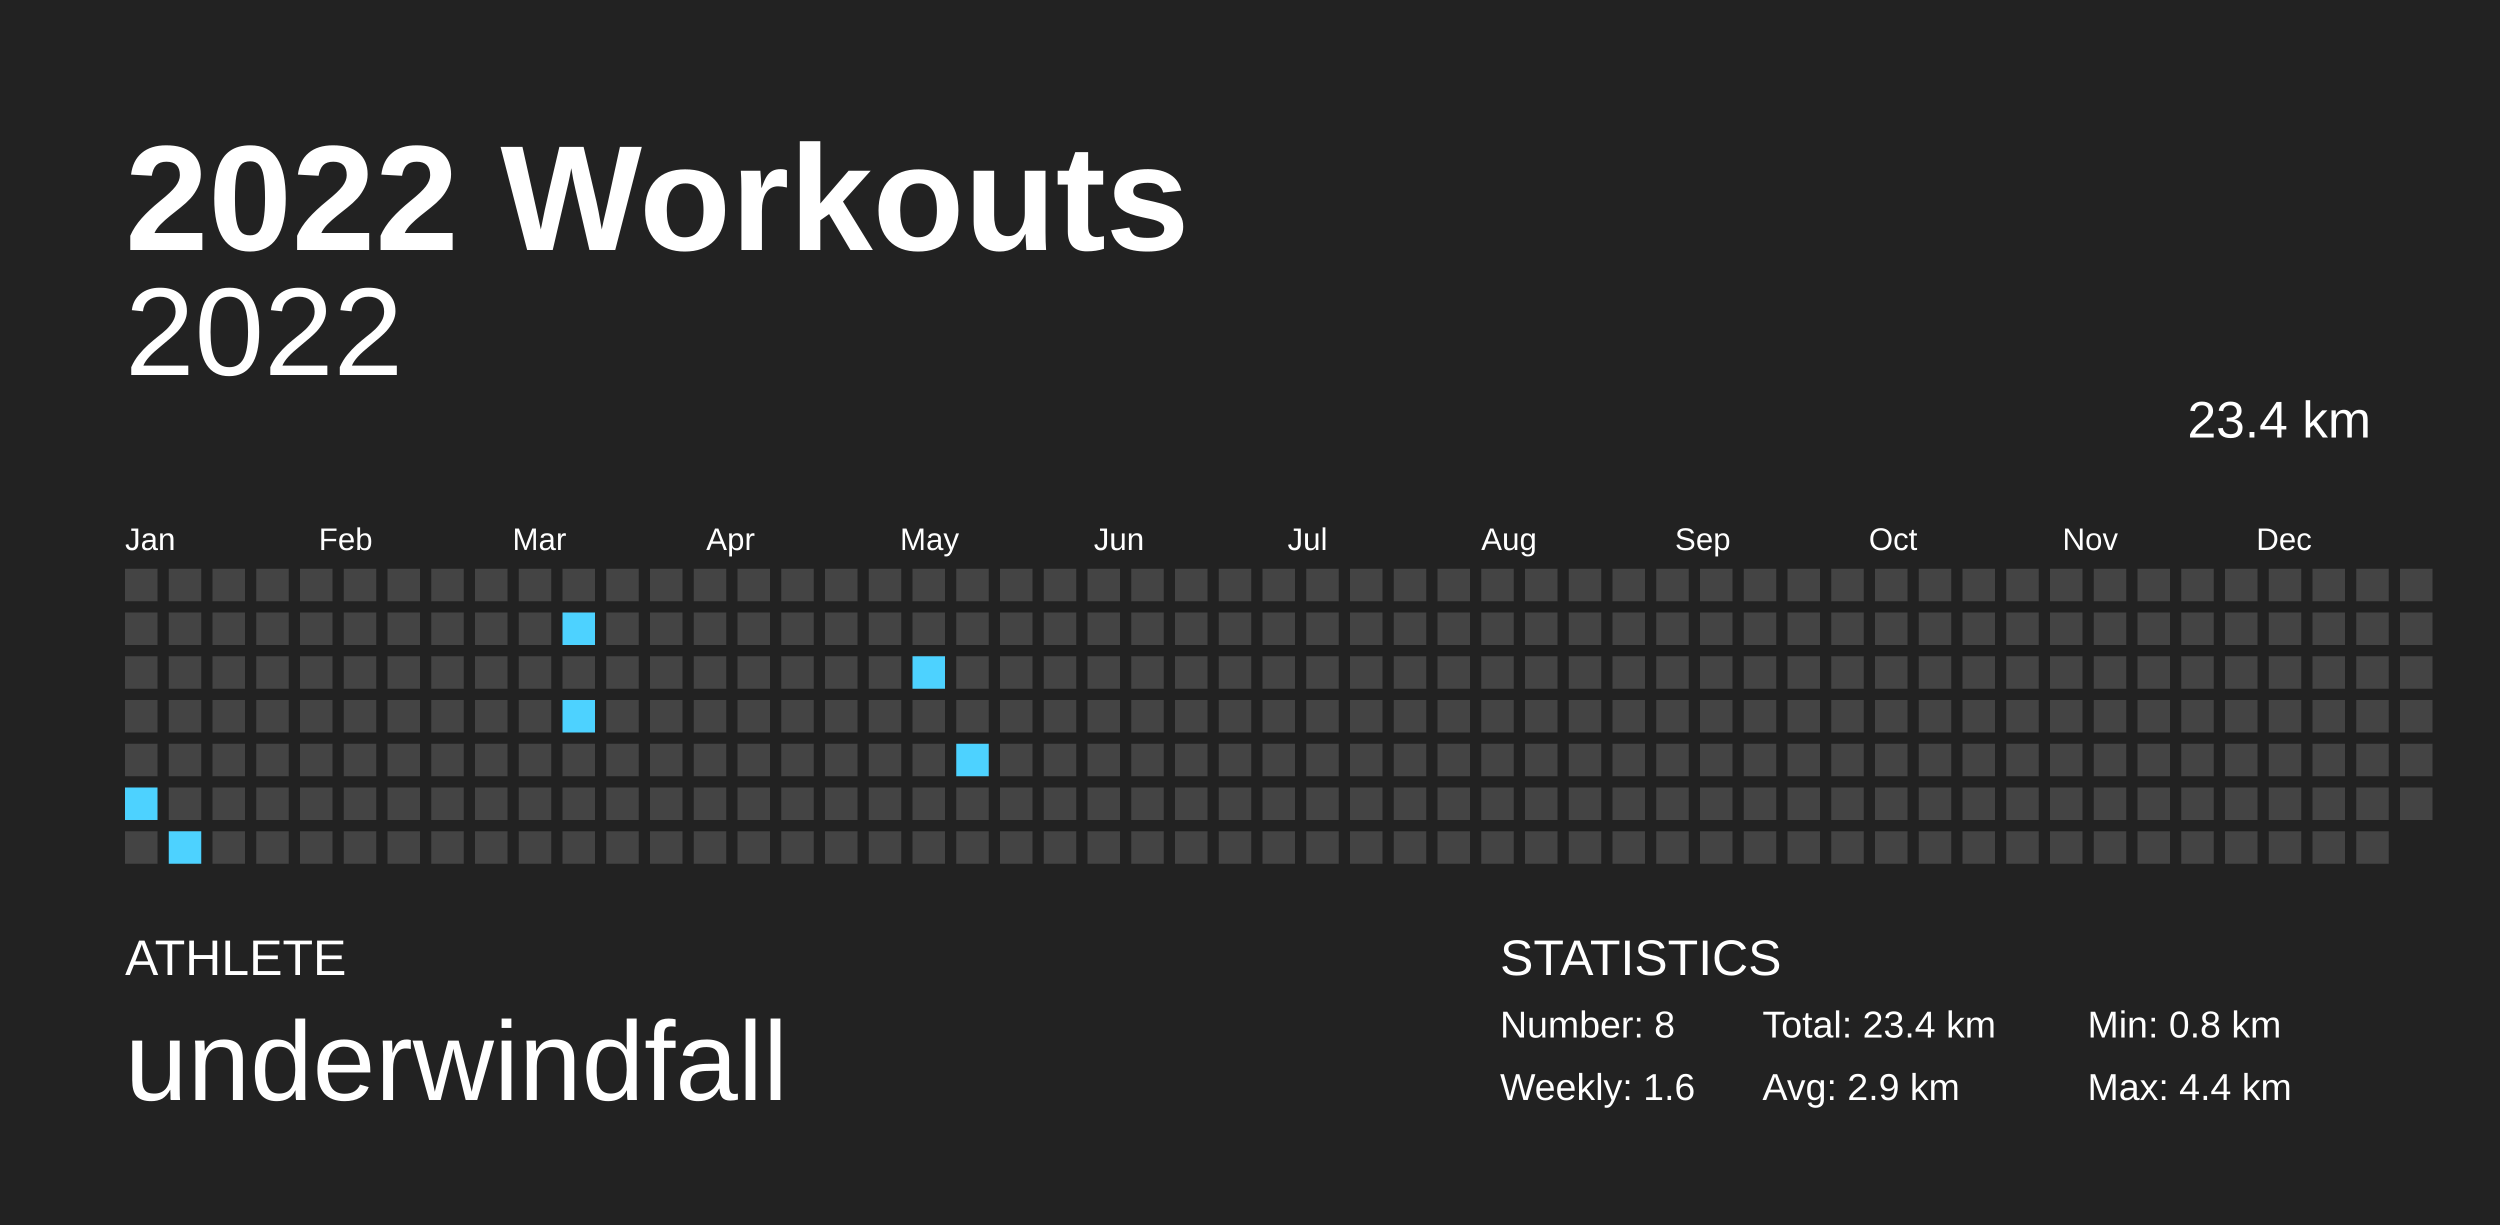
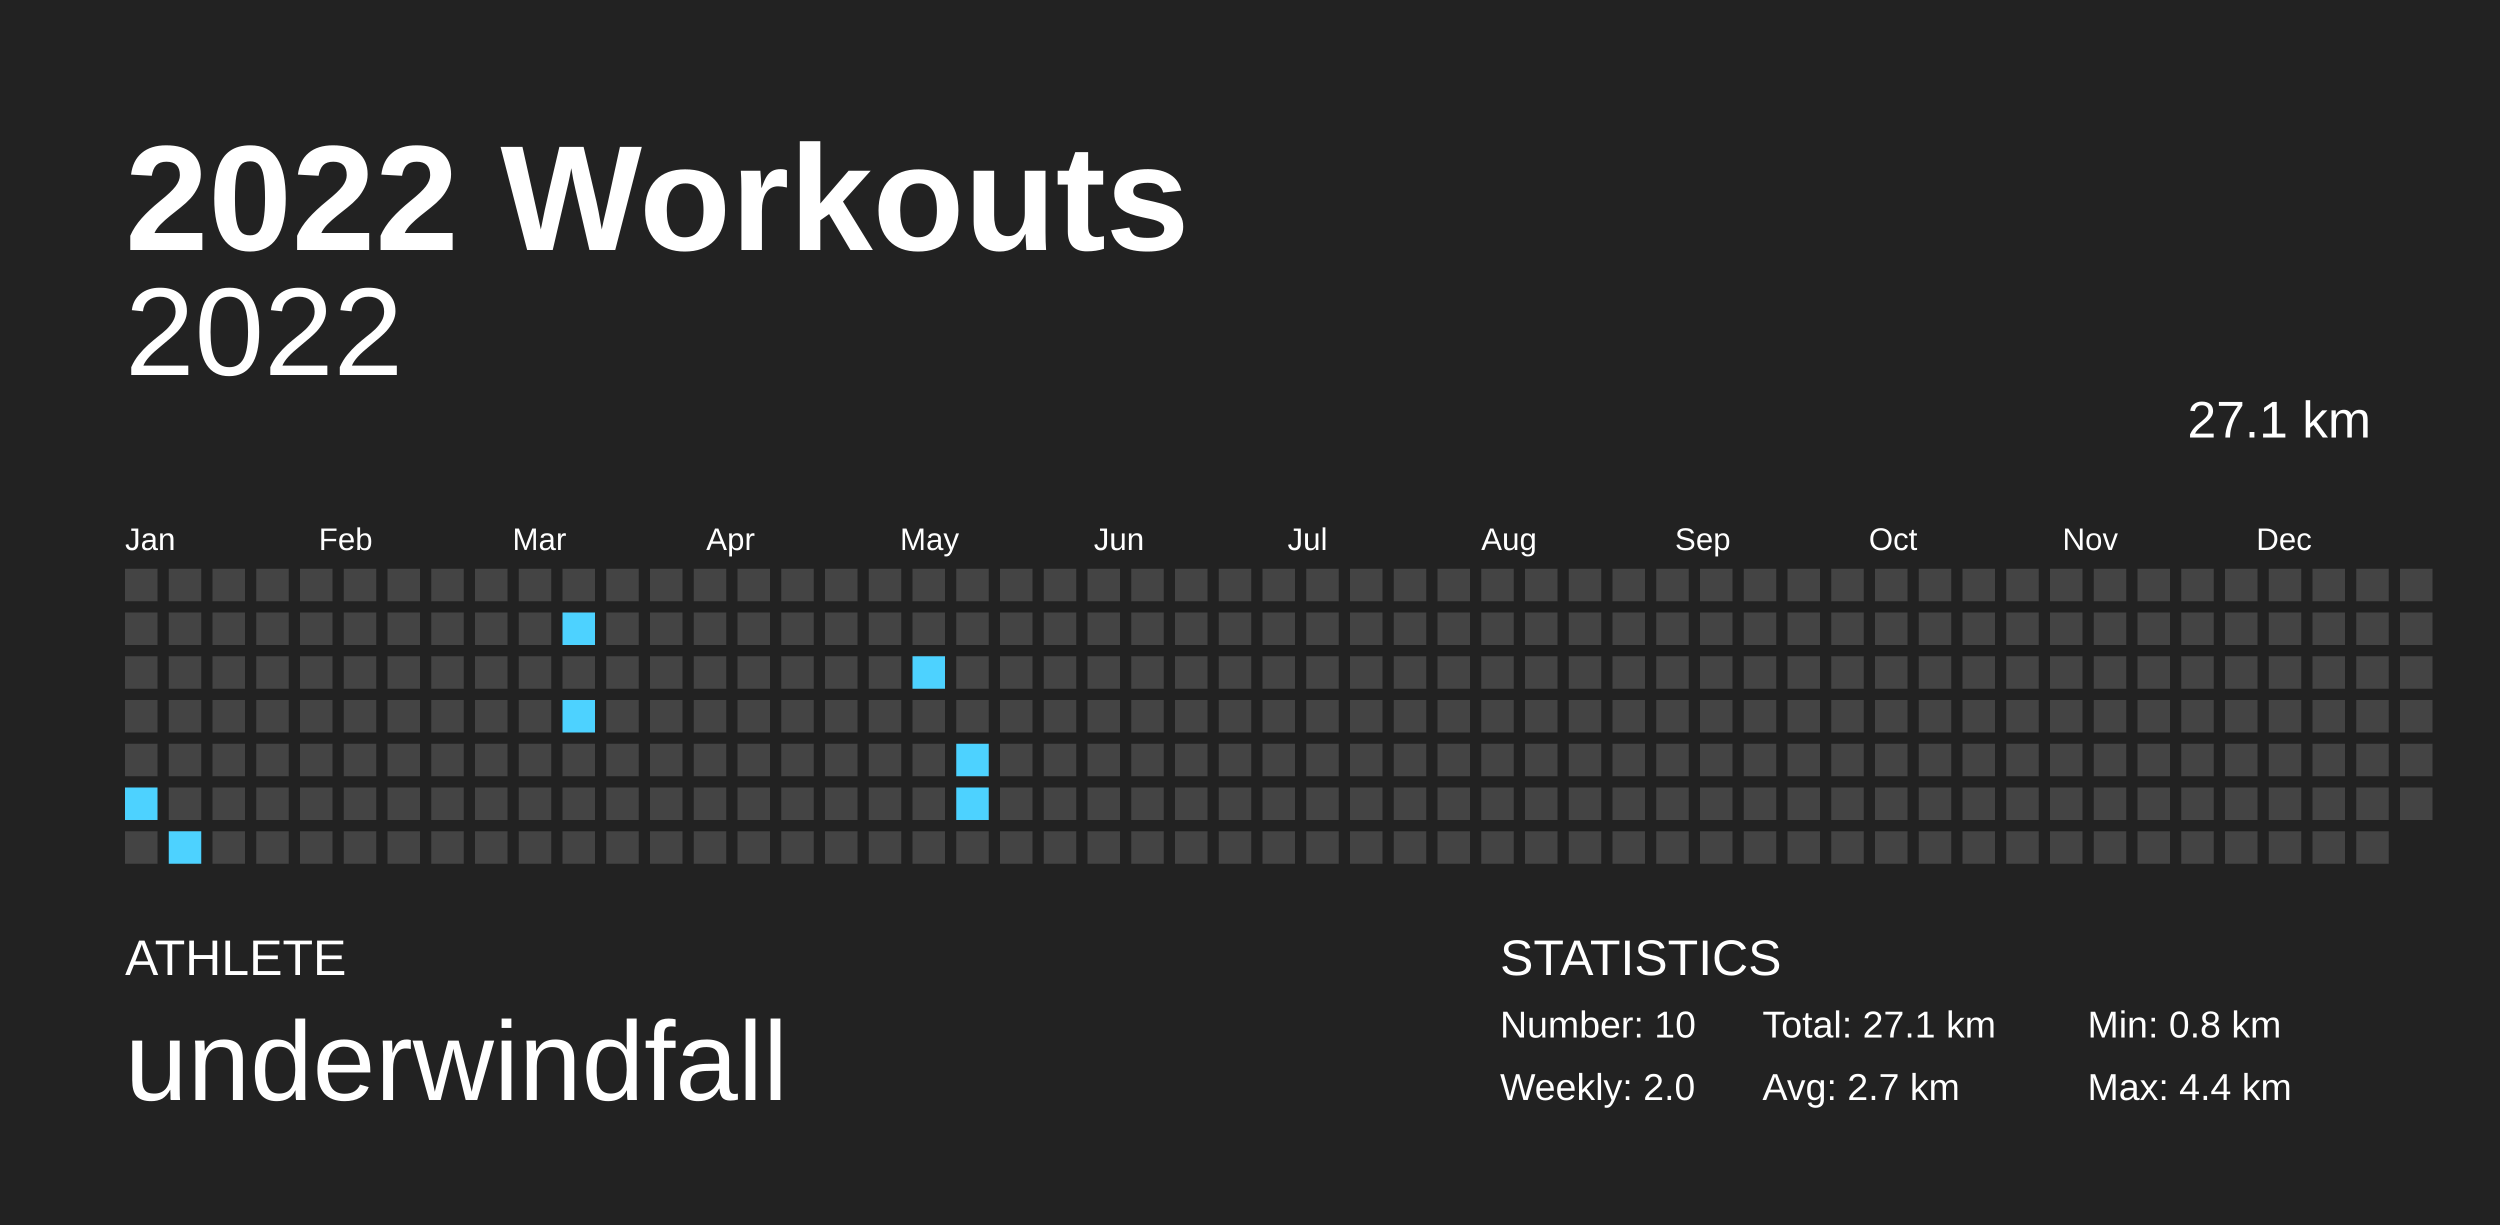
<svg xmlns="http://www.w3.org/2000/svg" baseProfile="full" height="98mm" version="1.1" viewBox="0,0,200,98" width="200mm">
  <defs />
  <rect fill="#222222" height="98" width="200" x="0" y="0" />
  <text fill="#FFFFFF" style="font-size:12px; font-family:Arial; font-weight:bold;" x="10" y="20">2022 Workouts</text>
  <text fill="#FFFFFF" style="font-size:4px; font-family:Arial" x="10" y="78">ATHLETE</text>
  <text fill="#FFFFFF" style="font-size:9px; font-family:Arial" x="10" y="88">underwindfall</text>
  <text fill="#FFFFFF" style="font-size:4px; font-family:Arial" x="120" y="78">STATISTICS</text>
-   <text fill="#FFFFFF" style="font-size:3px; font-family:Arial" x="120" y="83">Number: 8</text>
-   <text fill="#FFFFFF" style="font-size:3px; font-family:Arial" x="120" y="88">Weekly: 1.6</text>
-   <text fill="#FFFFFF" style="font-size:3px; font-family:Arial" x="141" y="83">Total: 23.4 km</text>
-   <text fill="#FFFFFF" style="font-size:3px; font-family:Arial" x="141" y="88">Avg: 2.9 km</text>
+   <text fill="#FFFFFF" style="font-size:3px; font-family:Arial" x="120" y="83">Number: 10</text>
+   <text fill="#FFFFFF" style="font-size:3px; font-family:Arial" x="120" y="88">Weekly: 2.0</text>
+   <text fill="#FFFFFF" style="font-size:3px; font-family:Arial" x="141" y="83">Total: 27.1 km</text>
+   <text fill="#FFFFFF" style="font-size:3px; font-family:Arial" x="141" y="88">Avg: 2.7 km</text>
  <text fill="#FFFFFF" style="font-size:3px; font-family:Arial" x="167" y="83">Min: 0.8 km</text>
  <text fill="#FFFFFF" style="font-size:3px; font-family:Arial" x="167" y="88">Max: 4.4 km</text>
  <text alignment-baseline="hanging" fill="#FFFFFF" style="font-size:10.0px; font-family:Arial;" x="10" y="30">2022</text>
-   <text alignment-baseline="hanging" fill="#FFFFFF" style="font-size:4.125px; font-family:Arial;" x="175" y="35">23.4 km</text>
+   <text alignment-baseline="hanging" fill="#FFFFFF" style="font-size:4.125px; font-family:Arial;" x="175" y="35">27.1 km</text>
  <text fill="#FFFFFF" style="font-size:2.5px; font-family:Arial" x="10.0" y="44">Jan</text>
  <text fill="#FFFFFF" style="font-size:2.5px; font-family:Arial" x="25.5" y="44">Feb</text>
  <text fill="#FFFFFF" style="font-size:2.5px; font-family:Arial" x="41.0" y="44">Mar</text>
  <text fill="#FFFFFF" style="font-size:2.5px; font-family:Arial" x="56.5" y="44">Apr</text>
  <text fill="#FFFFFF" style="font-size:2.5px; font-family:Arial" x="72.0" y="44">May</text>
  <text fill="#FFFFFF" style="font-size:2.5px; font-family:Arial" x="87.5" y="44">Jun</text>
  <text fill="#FFFFFF" style="font-size:2.5px; font-family:Arial" x="103.0" y="44">Jul</text>
  <text fill="#FFFFFF" style="font-size:2.5px; font-family:Arial" x="118.5" y="44">Aug</text>
  <text fill="#FFFFFF" style="font-size:2.5px; font-family:Arial" x="134.0" y="44">Sep</text>
  <text fill="#FFFFFF" style="font-size:2.5px; font-family:Arial" x="149.5" y="44">Oct</text>
  <text fill="#FFFFFF" style="font-size:2.5px; font-family:Arial" x="165.0" y="44">Nov</text>
  <text fill="#FFFFFF" style="font-size:2.5px; font-family:Arial" x="180.5" y="44">Dec</text>
  <rect fill="#444444" height="2.6" width="2.6" x="10.0" y="45.5" />
  <rect fill="#444444" height="2.6" width="2.6" x="10.0" y="49.0" />
  <rect fill="#444444" height="2.6" width="2.6" x="10.0" y="52.5" />
  <rect fill="#444444" height="2.6" width="2.6" x="10.0" y="56.0" />
  <rect fill="#444444" height="2.6" width="2.6" x="10.0" y="59.5" />
  <rect fill="#4dd2ff" height="2.6" width="2.6" x="10.0" y="63.0" />
  <rect fill="#444444" height="2.6" width="2.6" x="10.0" y="66.5" />
  <rect fill="#444444" height="2.6" width="2.6" x="13.5" y="45.5" />
  <rect fill="#444444" height="2.6" width="2.6" x="13.5" y="49.0" />
  <rect fill="#444444" height="2.6" width="2.6" x="13.5" y="52.5" />
  <rect fill="#444444" height="2.6" width="2.6" x="13.5" y="56.0" />
  <rect fill="#444444" height="2.6" width="2.6" x="13.5" y="59.5" />
  <rect fill="#444444" height="2.6" width="2.6" x="13.5" y="63.0" />
  <rect fill="#4dd2ff" height="2.6" width="2.6" x="13.5" y="66.5" />
  <rect fill="#444444" height="2.6" width="2.6" x="17.0" y="45.5" />
  <rect fill="#444444" height="2.6" width="2.6" x="17.0" y="49.0" />
  <rect fill="#444444" height="2.6" width="2.6" x="17.0" y="52.5" />
  <rect fill="#444444" height="2.6" width="2.6" x="17.0" y="56.0" />
  <rect fill="#444444" height="2.6" width="2.6" x="17.0" y="59.5" />
  <rect fill="#444444" height="2.6" width="2.6" x="17.0" y="63.0" />
  <rect fill="#444444" height="2.6" width="2.6" x="17.0" y="66.5" />
  <rect fill="#444444" height="2.6" width="2.6" x="20.5" y="45.5" />
  <rect fill="#444444" height="2.6" width="2.6" x="20.5" y="49.0" />
  <rect fill="#444444" height="2.6" width="2.6" x="20.5" y="52.5" />
  <rect fill="#444444" height="2.6" width="2.6" x="20.5" y="56.0" />
  <rect fill="#444444" height="2.6" width="2.6" x="20.5" y="59.5" />
  <rect fill="#444444" height="2.6" width="2.6" x="20.5" y="63.0" />
  <rect fill="#444444" height="2.6" width="2.6" x="20.5" y="66.5" />
  <rect fill="#444444" height="2.6" width="2.6" x="24.0" y="45.5" />
  <rect fill="#444444" height="2.6" width="2.6" x="24.0" y="49.0" />
  <rect fill="#444444" height="2.6" width="2.6" x="24.0" y="52.5" />
  <rect fill="#444444" height="2.6" width="2.6" x="24.0" y="56.0" />
  <rect fill="#444444" height="2.6" width="2.6" x="24.0" y="59.5" />
  <rect fill="#444444" height="2.6" width="2.6" x="24.0" y="63.0" />
  <rect fill="#444444" height="2.6" width="2.6" x="24.0" y="66.5" />
  <rect fill="#444444" height="2.6" width="2.6" x="27.5" y="45.5" />
  <rect fill="#444444" height="2.6" width="2.6" x="27.5" y="49.0" />
  <rect fill="#444444" height="2.6" width="2.6" x="27.5" y="52.5" />
  <rect fill="#444444" height="2.6" width="2.6" x="27.5" y="56.0" />
  <rect fill="#444444" height="2.6" width="2.6" x="27.5" y="59.5" />
  <rect fill="#444444" height="2.6" width="2.6" x="27.5" y="63.0" />
  <rect fill="#444444" height="2.6" width="2.6" x="27.5" y="66.5" />
  <rect fill="#444444" height="2.6" width="2.6" x="31.0" y="45.5" />
  <rect fill="#444444" height="2.6" width="2.6" x="31.0" y="49.0" />
  <rect fill="#444444" height="2.6" width="2.6" x="31.0" y="52.5" />
  <rect fill="#444444" height="2.6" width="2.6" x="31.0" y="56.0" />
  <rect fill="#444444" height="2.6" width="2.6" x="31.0" y="59.5" />
  <rect fill="#444444" height="2.6" width="2.6" x="31.0" y="63.0" />
  <rect fill="#444444" height="2.6" width="2.6" x="31.0" y="66.5" />
  <rect fill="#444444" height="2.6" width="2.6" x="34.5" y="45.5" />
  <rect fill="#444444" height="2.6" width="2.6" x="34.5" y="49.0" />
  <rect fill="#444444" height="2.6" width="2.6" x="34.5" y="52.5" />
  <rect fill="#444444" height="2.6" width="2.6" x="34.5" y="56.0" />
  <rect fill="#444444" height="2.6" width="2.6" x="34.5" y="59.5" />
  <rect fill="#444444" height="2.6" width="2.6" x="34.5" y="63.0" />
  <rect fill="#444444" height="2.6" width="2.6" x="34.5" y="66.5" />
  <rect fill="#444444" height="2.6" width="2.6" x="38.0" y="45.5" />
  <rect fill="#444444" height="2.6" width="2.6" x="38.0" y="49.0" />
  <rect fill="#444444" height="2.6" width="2.6" x="38.0" y="52.5" />
  <rect fill="#444444" height="2.6" width="2.6" x="38.0" y="56.0" />
  <rect fill="#444444" height="2.6" width="2.6" x="38.0" y="59.5" />
  <rect fill="#444444" height="2.6" width="2.6" x="38.0" y="63.0" />
  <rect fill="#444444" height="2.6" width="2.6" x="38.0" y="66.5" />
  <rect fill="#444444" height="2.6" width="2.6" x="41.5" y="45.5" />
  <rect fill="#444444" height="2.6" width="2.6" x="41.5" y="49.0" />
  <rect fill="#444444" height="2.6" width="2.6" x="41.5" y="52.5" />
  <rect fill="#444444" height="2.6" width="2.6" x="41.5" y="56.0" />
  <rect fill="#444444" height="2.6" width="2.6" x="41.5" y="59.5" />
  <rect fill="#444444" height="2.6" width="2.6" x="41.5" y="63.0" />
  <rect fill="#444444" height="2.6" width="2.6" x="41.5" y="66.5" />
  <rect fill="#444444" height="2.6" width="2.6" x="45.0" y="45.5" />
  <rect fill="#4dd2ff" height="2.6" width="2.6" x="45.0" y="49.0" />
  <rect fill="#444444" height="2.6" width="2.6" x="45.0" y="52.5" />
  <rect fill="#4dd2ff" height="2.6" width="2.6" x="45.0" y="56.0" />
  <rect fill="#444444" height="2.6" width="2.6" x="45.0" y="59.5" />
  <rect fill="#444444" height="2.6" width="2.6" x="45.0" y="63.0" />
  <rect fill="#444444" height="2.6" width="2.6" x="45.0" y="66.5" />
  <rect fill="#444444" height="2.6" width="2.6" x="48.5" y="45.5" />
  <rect fill="#444444" height="2.6" width="2.6" x="48.5" y="49.0" />
  <rect fill="#444444" height="2.6" width="2.6" x="48.5" y="52.5" />
  <rect fill="#444444" height="2.6" width="2.6" x="48.5" y="56.0" />
  <rect fill="#444444" height="2.6" width="2.6" x="48.5" y="59.5" />
  <rect fill="#444444" height="2.6" width="2.6" x="48.5" y="63.0" />
  <rect fill="#444444" height="2.6" width="2.6" x="48.5" y="66.5" />
  <rect fill="#444444" height="2.6" width="2.6" x="52.0" y="45.5" />
  <rect fill="#444444" height="2.6" width="2.6" x="52.0" y="49.0" />
  <rect fill="#444444" height="2.6" width="2.6" x="52.0" y="52.5" />
  <rect fill="#444444" height="2.6" width="2.6" x="52.0" y="56.0" />
  <rect fill="#444444" height="2.6" width="2.6" x="52.0" y="59.5" />
  <rect fill="#444444" height="2.6" width="2.6" x="52.0" y="63.0" />
  <rect fill="#444444" height="2.6" width="2.6" x="52.0" y="66.5" />
  <rect fill="#444444" height="2.6" width="2.6" x="55.5" y="45.5" />
  <rect fill="#444444" height="2.6" width="2.6" x="55.5" y="49.0" />
  <rect fill="#444444" height="2.6" width="2.6" x="55.5" y="52.5" />
  <rect fill="#444444" height="2.6" width="2.6" x="55.5" y="56.0" />
  <rect fill="#444444" height="2.6" width="2.6" x="55.5" y="59.5" />
  <rect fill="#444444" height="2.6" width="2.6" x="55.5" y="63.0" />
  <rect fill="#444444" height="2.6" width="2.6" x="55.5" y="66.5" />
  <rect fill="#444444" height="2.6" width="2.6" x="59.0" y="45.5" />
  <rect fill="#444444" height="2.6" width="2.6" x="59.0" y="49.0" />
  <rect fill="#444444" height="2.6" width="2.6" x="59.0" y="52.5" />
  <rect fill="#444444" height="2.6" width="2.6" x="59.0" y="56.0" />
  <rect fill="#444444" height="2.6" width="2.6" x="59.0" y="59.5" />
  <rect fill="#444444" height="2.6" width="2.6" x="59.0" y="63.0" />
  <rect fill="#444444" height="2.6" width="2.6" x="59.0" y="66.5" />
  <rect fill="#444444" height="2.6" width="2.6" x="62.5" y="45.5" />
  <rect fill="#444444" height="2.6" width="2.6" x="62.5" y="49.0" />
  <rect fill="#444444" height="2.6" width="2.6" x="62.5" y="52.5" />
  <rect fill="#444444" height="2.6" width="2.6" x="62.5" y="56.0" />
  <rect fill="#444444" height="2.6" width="2.6" x="62.5" y="59.5" />
  <rect fill="#444444" height="2.6" width="2.6" x="62.5" y="63.0" />
  <rect fill="#444444" height="2.6" width="2.6" x="62.5" y="66.5" />
  <rect fill="#444444" height="2.6" width="2.6" x="66.0" y="45.5" />
  <rect fill="#444444" height="2.6" width="2.6" x="66.0" y="49.0" />
  <rect fill="#444444" height="2.6" width="2.6" x="66.0" y="52.5" />
  <rect fill="#444444" height="2.6" width="2.6" x="66.0" y="56.0" />
  <rect fill="#444444" height="2.6" width="2.6" x="66.0" y="59.5" />
  <rect fill="#444444" height="2.6" width="2.6" x="66.0" y="63.0" />
  <rect fill="#444444" height="2.6" width="2.6" x="66.0" y="66.5" />
  <rect fill="#444444" height="2.6" width="2.6" x="69.5" y="45.5" />
  <rect fill="#444444" height="2.6" width="2.6" x="69.5" y="49.0" />
  <rect fill="#444444" height="2.6" width="2.6" x="69.5" y="52.5" />
  <rect fill="#444444" height="2.6" width="2.6" x="69.5" y="56.0" />
  <rect fill="#444444" height="2.6" width="2.6" x="69.5" y="59.5" />
  <rect fill="#444444" height="2.6" width="2.6" x="69.5" y="63.0" />
  <rect fill="#444444" height="2.6" width="2.6" x="69.5" y="66.5" />
  <rect fill="#444444" height="2.6" width="2.6" x="73.0" y="45.5" />
  <rect fill="#444444" height="2.6" width="2.6" x="73.0" y="49.0" />
  <rect fill="#4dd2ff" height="2.6" width="2.6" x="73.0" y="52.5" />
  <rect fill="#444444" height="2.6" width="2.6" x="73.0" y="56.0" />
  <rect fill="#444444" height="2.6" width="2.6" x="73.0" y="59.5" />
  <rect fill="#444444" height="2.6" width="2.6" x="73.0" y="63.0" />
  <rect fill="#444444" height="2.6" width="2.6" x="73.0" y="66.5" />
  <rect fill="#444444" height="2.6" width="2.6" x="76.5" y="45.5" />
  <rect fill="#444444" height="2.6" width="2.6" x="76.5" y="49.0" />
  <rect fill="#444444" height="2.6" width="2.6" x="76.5" y="52.5" />
  <rect fill="#444444" height="2.6" width="2.6" x="76.5" y="56.0" />
  <rect fill="#4dd2ff" height="2.6" width="2.6" x="76.5" y="59.5" />
-   <rect fill="#444444" height="2.6" width="2.6" x="76.5" y="63.0" />
+   <rect fill="#4dd2ff" height="2.6" width="2.6" x="76.5" y="63.0" />
  <rect fill="#444444" height="2.6" width="2.6" x="76.5" y="66.5" />
  <rect fill="#444444" height="2.6" width="2.6" x="80.0" y="45.5" />
  <rect fill="#444444" height="2.6" width="2.6" x="80.0" y="49.0" />
  <rect fill="#444444" height="2.6" width="2.6" x="80.0" y="52.5" />
  <rect fill="#444444" height="2.6" width="2.6" x="80.0" y="56.0" />
  <rect fill="#444444" height="2.6" width="2.6" x="80.0" y="59.5" />
  <rect fill="#444444" height="2.6" width="2.6" x="80.0" y="63.0" />
  <rect fill="#444444" height="2.6" width="2.6" x="80.0" y="66.5" />
  <rect fill="#444444" height="2.6" width="2.6" x="83.5" y="45.5" />
  <rect fill="#444444" height="2.6" width="2.6" x="83.5" y="49.0" />
  <rect fill="#444444" height="2.6" width="2.6" x="83.5" y="52.5" />
  <rect fill="#444444" height="2.6" width="2.6" x="83.5" y="56.0" />
  <rect fill="#444444" height="2.6" width="2.6" x="83.5" y="59.5" />
  <rect fill="#444444" height="2.6" width="2.6" x="83.5" y="63.0" />
  <rect fill="#444444" height="2.6" width="2.6" x="83.5" y="66.5" />
  <rect fill="#444444" height="2.6" width="2.6" x="87.0" y="45.5" />
  <rect fill="#444444" height="2.6" width="2.6" x="87.0" y="49.0" />
  <rect fill="#444444" height="2.6" width="2.6" x="87.0" y="52.5" />
  <rect fill="#444444" height="2.6" width="2.6" x="87.0" y="56.0" />
  <rect fill="#444444" height="2.6" width="2.6" x="87.0" y="59.5" />
  <rect fill="#444444" height="2.6" width="2.6" x="87.0" y="63.0" />
  <rect fill="#444444" height="2.6" width="2.6" x="87.0" y="66.5" />
  <rect fill="#444444" height="2.6" width="2.6" x="90.5" y="45.5" />
  <rect fill="#444444" height="2.6" width="2.6" x="90.5" y="49.0" />
  <rect fill="#444444" height="2.6" width="2.6" x="90.5" y="52.5" />
  <rect fill="#444444" height="2.6" width="2.6" x="90.5" y="56.0" />
  <rect fill="#444444" height="2.6" width="2.6" x="90.5" y="59.5" />
  <rect fill="#444444" height="2.6" width="2.6" x="90.5" y="63.0" />
  <rect fill="#444444" height="2.6" width="2.6" x="90.5" y="66.5" />
  <rect fill="#444444" height="2.6" width="2.6" x="94.0" y="45.5" />
  <rect fill="#444444" height="2.6" width="2.6" x="94.0" y="49.0" />
  <rect fill="#444444" height="2.6" width="2.6" x="94.0" y="52.5" />
  <rect fill="#444444" height="2.6" width="2.6" x="94.0" y="56.0" />
  <rect fill="#444444" height="2.6" width="2.6" x="94.0" y="59.5" />
  <rect fill="#444444" height="2.6" width="2.6" x="94.0" y="63.0" />
  <rect fill="#444444" height="2.6" width="2.6" x="94.0" y="66.5" />
  <rect fill="#444444" height="2.6" width="2.6" x="97.5" y="45.5" />
  <rect fill="#444444" height="2.6" width="2.6" x="97.5" y="49.0" />
  <rect fill="#444444" height="2.6" width="2.6" x="97.5" y="52.5" />
  <rect fill="#444444" height="2.6" width="2.6" x="97.5" y="56.0" />
  <rect fill="#444444" height="2.6" width="2.6" x="97.5" y="59.5" />
  <rect fill="#444444" height="2.6" width="2.6" x="97.5" y="63.0" />
  <rect fill="#444444" height="2.6" width="2.6" x="97.5" y="66.5" />
  <rect fill="#444444" height="2.6" width="2.6" x="101.0" y="45.5" />
  <rect fill="#444444" height="2.6" width="2.6" x="101.0" y="49.0" />
  <rect fill="#444444" height="2.6" width="2.6" x="101.0" y="52.5" />
  <rect fill="#444444" height="2.6" width="2.6" x="101.0" y="56.0" />
  <rect fill="#444444" height="2.6" width="2.6" x="101.0" y="59.5" />
  <rect fill="#444444" height="2.6" width="2.6" x="101.0" y="63.0" />
  <rect fill="#444444" height="2.6" width="2.6" x="101.0" y="66.5" />
  <rect fill="#444444" height="2.6" width="2.6" x="104.5" y="45.5" />
  <rect fill="#444444" height="2.6" width="2.6" x="104.5" y="49.0" />
  <rect fill="#444444" height="2.6" width="2.6" x="104.5" y="52.5" />
  <rect fill="#444444" height="2.6" width="2.6" x="104.5" y="56.0" />
  <rect fill="#444444" height="2.6" width="2.6" x="104.5" y="59.5" />
  <rect fill="#444444" height="2.6" width="2.6" x="104.5" y="63.0" />
  <rect fill="#444444" height="2.6" width="2.6" x="104.5" y="66.5" />
  <rect fill="#444444" height="2.6" width="2.6" x="108.0" y="45.5" />
  <rect fill="#444444" height="2.6" width="2.6" x="108.0" y="49.0" />
  <rect fill="#444444" height="2.6" width="2.6" x="108.0" y="52.5" />
  <rect fill="#444444" height="2.6" width="2.6" x="108.0" y="56.0" />
  <rect fill="#444444" height="2.6" width="2.6" x="108.0" y="59.5" />
  <rect fill="#444444" height="2.6" width="2.6" x="108.0" y="63.0" />
  <rect fill="#444444" height="2.6" width="2.6" x="108.0" y="66.5" />
  <rect fill="#444444" height="2.6" width="2.6" x="111.5" y="45.5" />
  <rect fill="#444444" height="2.6" width="2.6" x="111.5" y="49.0" />
  <rect fill="#444444" height="2.6" width="2.6" x="111.5" y="52.5" />
  <rect fill="#444444" height="2.6" width="2.6" x="111.5" y="56.0" />
  <rect fill="#444444" height="2.6" width="2.6" x="111.5" y="59.5" />
  <rect fill="#444444" height="2.6" width="2.6" x="111.5" y="63.0" />
  <rect fill="#444444" height="2.6" width="2.6" x="111.5" y="66.5" />
  <rect fill="#444444" height="2.6" width="2.6" x="115.0" y="45.5" />
  <rect fill="#444444" height="2.6" width="2.6" x="115.0" y="49.0" />
  <rect fill="#444444" height="2.6" width="2.6" x="115.0" y="52.5" />
  <rect fill="#444444" height="2.6" width="2.6" x="115.0" y="56.0" />
  <rect fill="#444444" height="2.6" width="2.6" x="115.0" y="59.5" />
  <rect fill="#444444" height="2.6" width="2.6" x="115.0" y="63.0" />
  <rect fill="#444444" height="2.6" width="2.6" x="115.0" y="66.5" />
  <rect fill="#444444" height="2.6" width="2.6" x="118.5" y="45.5" />
  <rect fill="#444444" height="2.6" width="2.6" x="118.5" y="49.0" />
  <rect fill="#444444" height="2.6" width="2.6" x="118.5" y="52.5" />
  <rect fill="#444444" height="2.6" width="2.6" x="118.5" y="56.0" />
  <rect fill="#444444" height="2.6" width="2.6" x="118.5" y="59.5" />
  <rect fill="#444444" height="2.6" width="2.6" x="118.5" y="63.0" />
  <rect fill="#444444" height="2.6" width="2.6" x="118.5" y="66.5" />
  <rect fill="#444444" height="2.6" width="2.6" x="122.0" y="45.5" />
  <rect fill="#444444" height="2.6" width="2.6" x="122.0" y="49.0" />
  <rect fill="#444444" height="2.6" width="2.6" x="122.0" y="52.5" />
  <rect fill="#444444" height="2.6" width="2.6" x="122.0" y="56.0" />
  <rect fill="#444444" height="2.6" width="2.6" x="122.0" y="59.5" />
  <rect fill="#444444" height="2.6" width="2.6" x="122.0" y="63.0" />
  <rect fill="#444444" height="2.6" width="2.6" x="122.0" y="66.5" />
  <rect fill="#444444" height="2.6" width="2.6" x="125.5" y="45.5" />
  <rect fill="#444444" height="2.6" width="2.6" x="125.5" y="49.0" />
  <rect fill="#444444" height="2.6" width="2.6" x="125.5" y="52.5" />
  <rect fill="#444444" height="2.6" width="2.6" x="125.5" y="56.0" />
  <rect fill="#444444" height="2.6" width="2.6" x="125.5" y="59.5" />
  <rect fill="#444444" height="2.6" width="2.6" x="125.5" y="63.0" />
  <rect fill="#444444" height="2.6" width="2.6" x="125.5" y="66.5" />
  <rect fill="#444444" height="2.6" width="2.6" x="129.0" y="45.5" />
  <rect fill="#444444" height="2.6" width="2.6" x="129.0" y="49.0" />
  <rect fill="#444444" height="2.6" width="2.6" x="129.0" y="52.5" />
  <rect fill="#444444" height="2.6" width="2.6" x="129.0" y="56.0" />
  <rect fill="#444444" height="2.6" width="2.6" x="129.0" y="59.5" />
  <rect fill="#444444" height="2.6" width="2.6" x="129.0" y="63.0" />
  <rect fill="#444444" height="2.6" width="2.6" x="129.0" y="66.5" />
  <rect fill="#444444" height="2.6" width="2.6" x="132.5" y="45.5" />
  <rect fill="#444444" height="2.6" width="2.6" x="132.5" y="49.0" />
  <rect fill="#444444" height="2.6" width="2.6" x="132.5" y="52.5" />
  <rect fill="#444444" height="2.6" width="2.6" x="132.5" y="56.0" />
  <rect fill="#444444" height="2.6" width="2.6" x="132.5" y="59.5" />
  <rect fill="#444444" height="2.6" width="2.6" x="132.5" y="63.0" />
  <rect fill="#444444" height="2.6" width="2.6" x="132.5" y="66.5" />
  <rect fill="#444444" height="2.6" width="2.6" x="136.0" y="45.5" />
  <rect fill="#444444" height="2.6" width="2.6" x="136.0" y="49.0" />
  <rect fill="#444444" height="2.6" width="2.6" x="136.0" y="52.5" />
  <rect fill="#444444" height="2.6" width="2.6" x="136.0" y="56.0" />
  <rect fill="#444444" height="2.6" width="2.6" x="136.0" y="59.5" />
  <rect fill="#444444" height="2.6" width="2.6" x="136.0" y="63.0" />
  <rect fill="#444444" height="2.6" width="2.6" x="136.0" y="66.5" />
  <rect fill="#444444" height="2.6" width="2.6" x="139.5" y="45.5" />
  <rect fill="#444444" height="2.6" width="2.6" x="139.5" y="49.0" />
  <rect fill="#444444" height="2.6" width="2.6" x="139.5" y="52.5" />
  <rect fill="#444444" height="2.6" width="2.6" x="139.5" y="56.0" />
  <rect fill="#444444" height="2.6" width="2.6" x="139.5" y="59.5" />
  <rect fill="#444444" height="2.6" width="2.6" x="139.5" y="63.0" />
  <rect fill="#444444" height="2.6" width="2.6" x="139.5" y="66.5" />
  <rect fill="#444444" height="2.6" width="2.6" x="143.0" y="45.5" />
  <rect fill="#444444" height="2.6" width="2.6" x="143.0" y="49.0" />
  <rect fill="#444444" height="2.6" width="2.6" x="143.0" y="52.5" />
  <rect fill="#444444" height="2.6" width="2.6" x="143.0" y="56.0" />
  <rect fill="#444444" height="2.6" width="2.6" x="143.0" y="59.5" />
  <rect fill="#444444" height="2.6" width="2.6" x="143.0" y="63.0" />
  <rect fill="#444444" height="2.6" width="2.6" x="143.0" y="66.5" />
  <rect fill="#444444" height="2.6" width="2.6" x="146.5" y="45.5" />
  <rect fill="#444444" height="2.6" width="2.6" x="146.5" y="49.0" />
  <rect fill="#444444" height="2.6" width="2.6" x="146.5" y="52.5" />
  <rect fill="#444444" height="2.6" width="2.6" x="146.5" y="56.0" />
  <rect fill="#444444" height="2.6" width="2.6" x="146.5" y="59.5" />
  <rect fill="#444444" height="2.6" width="2.6" x="146.5" y="63.0" />
  <rect fill="#444444" height="2.6" width="2.6" x="146.5" y="66.5" />
  <rect fill="#444444" height="2.6" width="2.6" x="150.0" y="45.5" />
  <rect fill="#444444" height="2.6" width="2.6" x="150.0" y="49.0" />
  <rect fill="#444444" height="2.6" width="2.6" x="150.0" y="52.5" />
  <rect fill="#444444" height="2.6" width="2.6" x="150.0" y="56.0" />
  <rect fill="#444444" height="2.6" width="2.6" x="150.0" y="59.5" />
  <rect fill="#444444" height="2.6" width="2.6" x="150.0" y="63.0" />
  <rect fill="#444444" height="2.6" width="2.6" x="150.0" y="66.5" />
  <rect fill="#444444" height="2.6" width="2.6" x="153.5" y="45.5" />
  <rect fill="#444444" height="2.6" width="2.6" x="153.5" y="49.0" />
  <rect fill="#444444" height="2.6" width="2.6" x="153.5" y="52.5" />
  <rect fill="#444444" height="2.6" width="2.6" x="153.5" y="56.0" />
  <rect fill="#444444" height="2.6" width="2.6" x="153.5" y="59.5" />
  <rect fill="#444444" height="2.6" width="2.6" x="153.5" y="63.0" />
  <rect fill="#444444" height="2.6" width="2.6" x="153.5" y="66.5" />
  <rect fill="#444444" height="2.6" width="2.6" x="157.0" y="45.5" />
  <rect fill="#444444" height="2.6" width="2.6" x="157.0" y="49.0" />
  <rect fill="#444444" height="2.6" width="2.6" x="157.0" y="52.5" />
  <rect fill="#444444" height="2.6" width="2.6" x="157.0" y="56.0" />
  <rect fill="#444444" height="2.6" width="2.6" x="157.0" y="59.5" />
  <rect fill="#444444" height="2.6" width="2.6" x="157.0" y="63.0" />
  <rect fill="#444444" height="2.6" width="2.6" x="157.0" y="66.5" />
  <rect fill="#444444" height="2.6" width="2.6" x="160.5" y="45.5" />
  <rect fill="#444444" height="2.6" width="2.6" x="160.5" y="49.0" />
  <rect fill="#444444" height="2.6" width="2.6" x="160.5" y="52.5" />
  <rect fill="#444444" height="2.6" width="2.6" x="160.5" y="56.0" />
  <rect fill="#444444" height="2.6" width="2.6" x="160.5" y="59.5" />
  <rect fill="#444444" height="2.6" width="2.6" x="160.5" y="63.0" />
  <rect fill="#444444" height="2.6" width="2.6" x="160.5" y="66.5" />
  <rect fill="#444444" height="2.6" width="2.6" x="164.0" y="45.5" />
  <rect fill="#444444" height="2.6" width="2.6" x="164.0" y="49.0" />
  <rect fill="#444444" height="2.6" width="2.6" x="164.0" y="52.5" />
  <rect fill="#444444" height="2.6" width="2.6" x="164.0" y="56.0" />
  <rect fill="#444444" height="2.6" width="2.6" x="164.0" y="59.5" />
  <rect fill="#444444" height="2.6" width="2.6" x="164.0" y="63.0" />
  <rect fill="#444444" height="2.6" width="2.6" x="164.0" y="66.5" />
  <rect fill="#444444" height="2.6" width="2.6" x="167.5" y="45.5" />
  <rect fill="#444444" height="2.6" width="2.6" x="167.5" y="49.0" />
  <rect fill="#444444" height="2.6" width="2.6" x="167.5" y="52.5" />
  <rect fill="#444444" height="2.6" width="2.6" x="167.5" y="56.0" />
  <rect fill="#444444" height="2.6" width="2.6" x="167.5" y="59.5" />
  <rect fill="#444444" height="2.6" width="2.6" x="167.5" y="63.0" />
  <rect fill="#444444" height="2.6" width="2.6" x="167.5" y="66.5" />
  <rect fill="#444444" height="2.6" width="2.6" x="171.0" y="45.5" />
  <rect fill="#444444" height="2.6" width="2.6" x="171.0" y="49.0" />
  <rect fill="#444444" height="2.6" width="2.6" x="171.0" y="52.5" />
  <rect fill="#444444" height="2.6" width="2.6" x="171.0" y="56.0" />
  <rect fill="#444444" height="2.6" width="2.6" x="171.0" y="59.5" />
  <rect fill="#444444" height="2.6" width="2.6" x="171.0" y="63.0" />
  <rect fill="#444444" height="2.6" width="2.6" x="171.0" y="66.5" />
  <rect fill="#444444" height="2.6" width="2.6" x="174.5" y="45.5" />
  <rect fill="#444444" height="2.6" width="2.6" x="174.5" y="49.0" />
  <rect fill="#444444" height="2.6" width="2.6" x="174.5" y="52.5" />
  <rect fill="#444444" height="2.6" width="2.6" x="174.5" y="56.0" />
  <rect fill="#444444" height="2.6" width="2.6" x="174.5" y="59.5" />
  <rect fill="#444444" height="2.6" width="2.6" x="174.5" y="63.0" />
  <rect fill="#444444" height="2.6" width="2.6" x="174.5" y="66.5" />
  <rect fill="#444444" height="2.6" width="2.6" x="178.0" y="45.5" />
  <rect fill="#444444" height="2.6" width="2.6" x="178.0" y="49.0" />
  <rect fill="#444444" height="2.6" width="2.6" x="178.0" y="52.5" />
  <rect fill="#444444" height="2.6" width="2.6" x="178.0" y="56.0" />
  <rect fill="#444444" height="2.6" width="2.6" x="178.0" y="59.5" />
  <rect fill="#444444" height="2.6" width="2.6" x="178.0" y="63.0" />
  <rect fill="#444444" height="2.6" width="2.6" x="178.0" y="66.5" />
  <rect fill="#444444" height="2.6" width="2.6" x="181.5" y="45.5" />
  <rect fill="#444444" height="2.6" width="2.6" x="181.5" y="49.0" />
  <rect fill="#444444" height="2.6" width="2.6" x="181.5" y="52.5" />
  <rect fill="#444444" height="2.6" width="2.6" x="181.5" y="56.0" />
  <rect fill="#444444" height="2.6" width="2.6" x="181.5" y="59.5" />
  <rect fill="#444444" height="2.6" width="2.6" x="181.5" y="63.0" />
  <rect fill="#444444" height="2.6" width="2.6" x="181.5" y="66.5" />
  <rect fill="#444444" height="2.6" width="2.6" x="185.0" y="45.5" />
  <rect fill="#444444" height="2.6" width="2.6" x="185.0" y="49.0" />
  <rect fill="#444444" height="2.6" width="2.6" x="185.0" y="52.5" />
  <rect fill="#444444" height="2.6" width="2.6" x="185.0" y="56.0" />
  <rect fill="#444444" height="2.6" width="2.6" x="185.0" y="59.5" />
  <rect fill="#444444" height="2.6" width="2.6" x="185.0" y="63.0" />
  <rect fill="#444444" height="2.6" width="2.6" x="185.0" y="66.5" />
  <rect fill="#444444" height="2.6" width="2.6" x="188.5" y="45.5" />
  <rect fill="#444444" height="2.6" width="2.6" x="188.5" y="49.0" />
  <rect fill="#444444" height="2.6" width="2.6" x="188.5" y="52.5" />
  <rect fill="#444444" height="2.6" width="2.6" x="188.5" y="56.0" />
  <rect fill="#444444" height="2.6" width="2.6" x="188.5" y="59.5" />
  <rect fill="#444444" height="2.6" width="2.6" x="188.5" y="63.0" />
  <rect fill="#444444" height="2.6" width="2.6" x="188.5" y="66.5" />
  <rect fill="#444444" height="2.6" width="2.6" x="192.0" y="45.5" />
  <rect fill="#444444" height="2.6" width="2.6" x="192.0" y="49.0" />
  <rect fill="#444444" height="2.6" width="2.6" x="192.0" y="52.5" />
  <rect fill="#444444" height="2.6" width="2.6" x="192.0" y="56.0" />
  <rect fill="#444444" height="2.6" width="2.6" x="192.0" y="59.5" />
  <rect fill="#444444" height="2.6" width="2.6" x="192.0" y="63.0" />
</svg>
